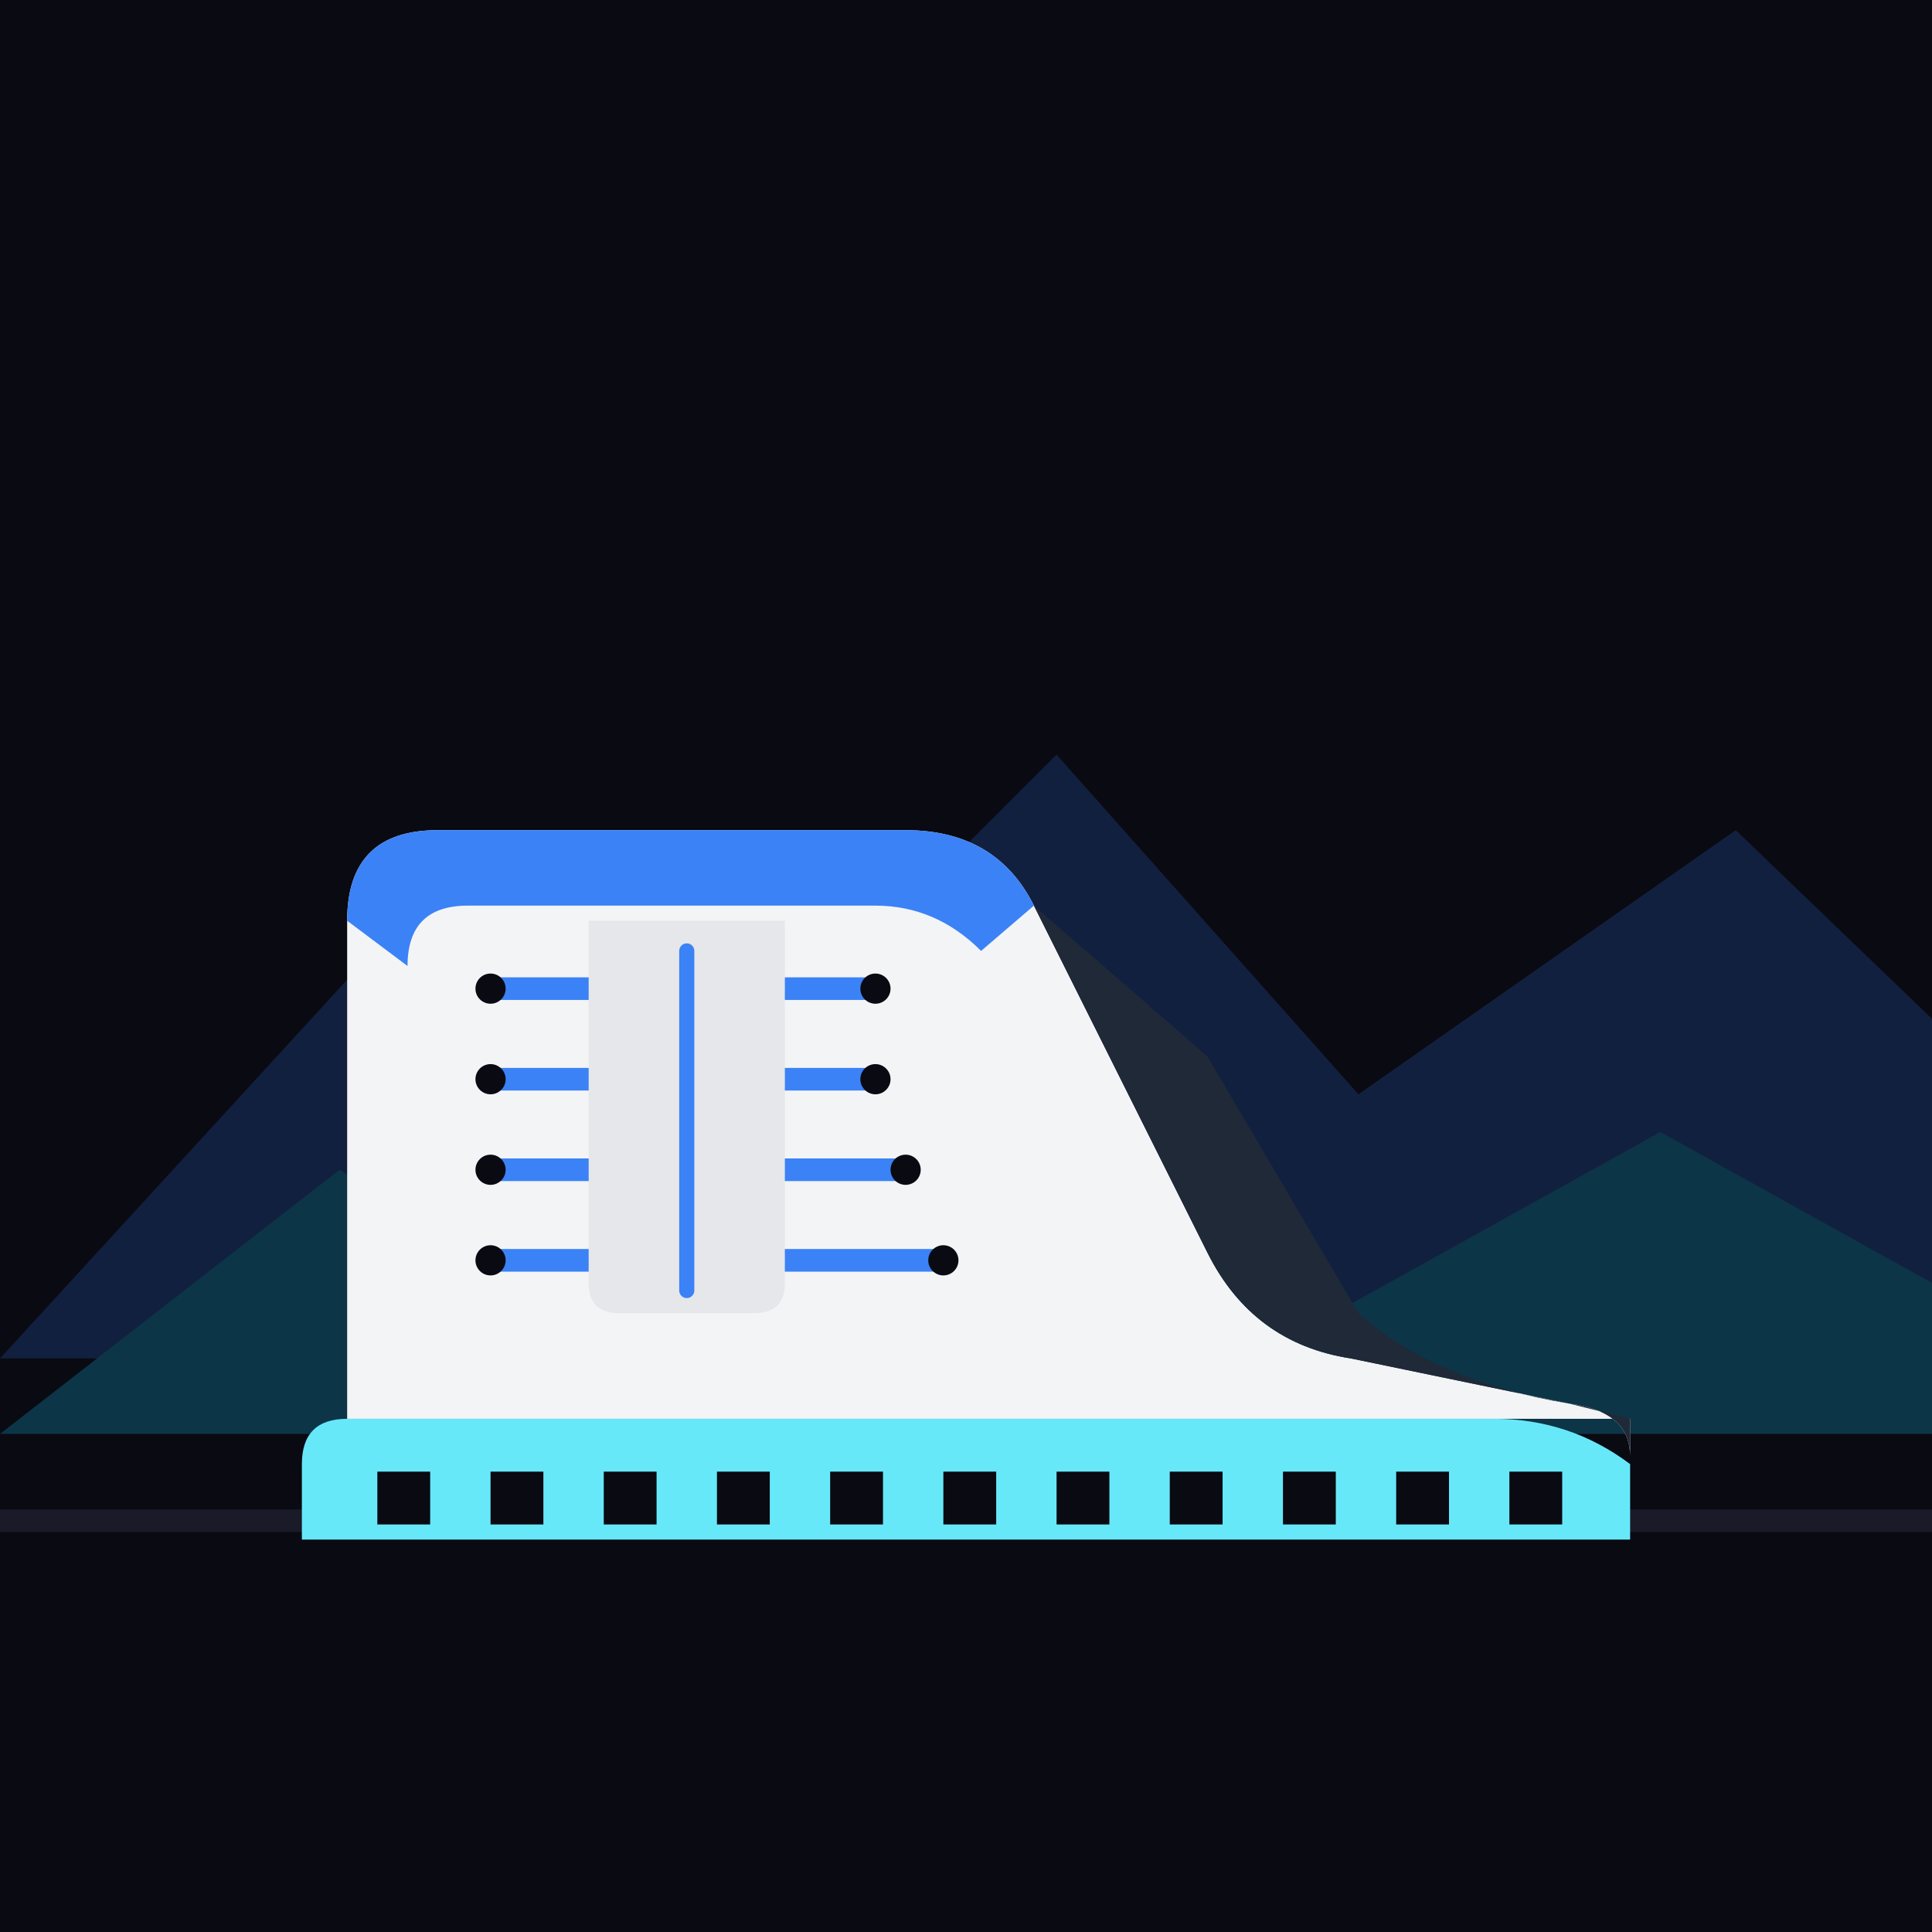
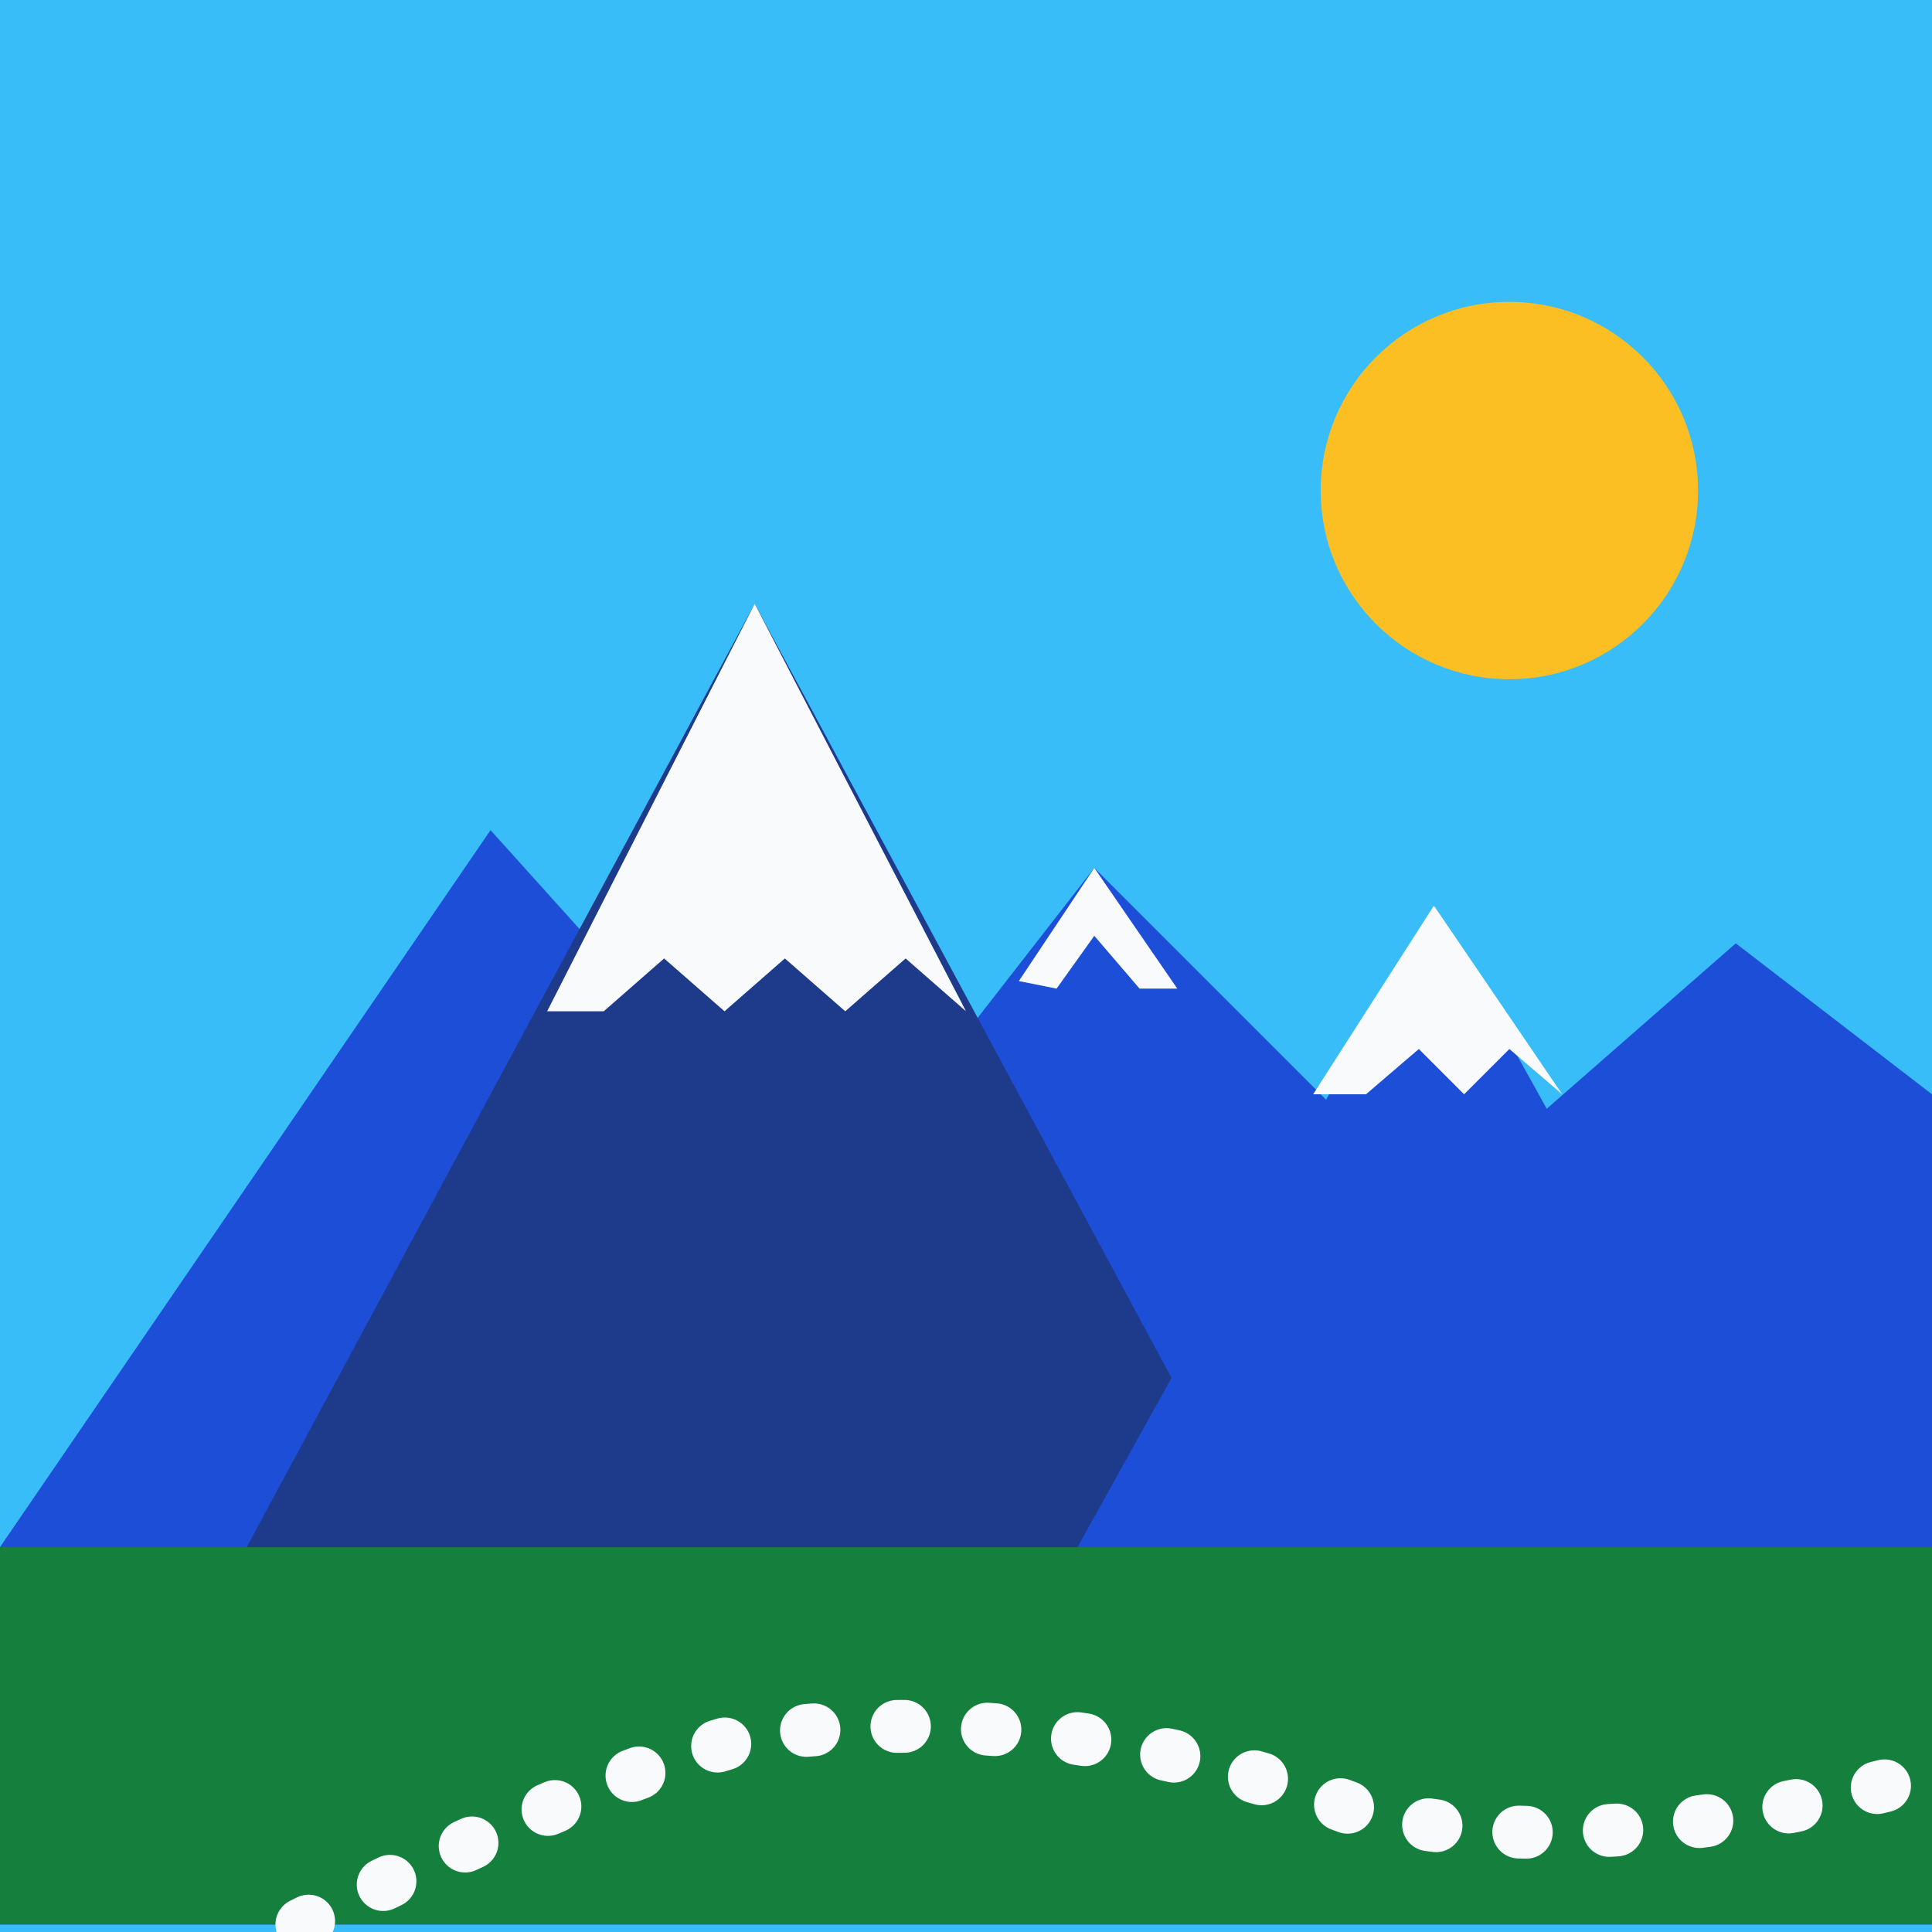
<svg xmlns="http://www.w3.org/2000/svg" viewBox="0 0 512 512">
-   <rect width="512" height="512" fill="#0A0A12" />
-   <path d="M 0 360 L 110 240 L 180 300 L 280 200 L 360 290 L 460 220 L 512 270 L 512 360 Z" fill="#122040" />
-   <path d="M 0 380 L 90 310 L 170 360 L 260 290 L 350 350 L 440 300 L 512 340 L 512 380 Z" fill="#0C3547" />
-   <rect x="0" y="400" width="512" height="6" fill="#1A1A28" />
-   <path d="M 80 408            L 80 388            Q 80 376 92 376            L 396 376            Q 416 376 432 388            L 432 408            Z" fill="#67E8F9" />
-   <g fill="#0A0A12">
-     <rect x="100" y="390" width="14" height="14" />
-     <rect x="130" y="390" width="14" height="14" />
-     <rect x="160" y="390" width="14" height="14" />
-     <rect x="190" y="390" width="14" height="14" />
-     <rect x="220" y="390" width="14" height="14" />
-     <rect x="250" y="390" width="14" height="14" />
-     <rect x="280" y="390" width="14" height="14" />
-     <rect x="310" y="390" width="14" height="14" />
-     <rect x="340" y="390" width="14" height="14" />
-     <rect x="370" y="390" width="14" height="14" />
-     <rect x="400" y="390" width="14" height="14" />
-   </g>
-   <path d="M 92 376            L 92 244            Q 92 220 116 220            L 240 220            Q 264 220 274 240            L 320 332            Q 332 356 358 360            L 416 372            Q 432 374 432 386            L 432 376            Z" fill="#F3F4F6" />
-   <path d="M 92 244            Q 92 220 116 220            L 240 220            Q 264 220 274 240            L 260 252            Q 248 240 232 240            L 124 240            Q 108 240 108 256            Z" fill="#3B82F6" />
-   <path d="M 274 240            L 320 332            Q 332 356 358 360            L 416 372            Q 432 374 432 386            L 432 376            L 416 372            Q 380 366 360 348            L 320 280            Z" fill="#1F2937" />
-   <g stroke="#3B82F6" stroke-width="6" stroke-linecap="round" fill="none">
-     <line x1="130" y1="262" x2="232" y2="262" />
-     <line x1="130" y1="286" x2="232" y2="286" />
-     <line x1="130" y1="310" x2="240" y2="310" />
-     <line x1="130" y1="334" x2="250" y2="334" />
-   </g>
-   <g fill="#0A0A12">
-     <circle cx="130" cy="262" r="4" />
-     <circle cx="232" cy="262" r="4" />
-     <circle cx="130" cy="286" r="4" />
-     <circle cx="232" cy="286" r="4" />
-     <circle cx="130" cy="310" r="4" />
-     <circle cx="240" cy="310" r="4" />
-     <circle cx="130" cy="334" r="4" />
-     <circle cx="250" cy="334" r="4" />
-   </g>
-   <path d="M 156 244            L 156 340            Q 156 348 164 348            L 200 348            Q 208 348 208 340            L 208 244            Z" fill="#E5E7EB" />
-   <line x1="182" y1="252" x2="182" y2="342" stroke="#3B82F6" stroke-width="4" stroke-linecap="round" />
+   <rect width="512" height="512" fill="#38BDF8" />
+   <circle cx="400" cy="130" r="50" fill="#FBBF24" />
+   <path d="M 0 410            L 130 220            L 220 320            L 290 230            L 380 320            L 460 250            L 512 290            L 512 510            L 0 510 Z" fill="#1D4ED8" />
+   <path d="M 270 260            L 290 230            L 312 262            L 302 262            L 290 248            L 280 262 Z" fill="#F9FAFB" />
+   <path d="M 60 420            L 200 160            L 340 420 Z" fill="#1E3A8A" />
+   <path d="M 145 268            L 200 160            L 256 268            L 240 254            L 224 268            L 208 254            L 192 268            L 176 254            L 160 268 Z" fill="#F9FAFB" />
+   <path d="M 280 420            L 380 240            L 480 420 Z" fill="#1D4ED8" />
+   <path d="M 348 290            L 380 240            L 414 290            L 400 278            L 388 290            L 376 278            L 362 290 Z" fill="#F9FAFB" />
+   <rect x="0" y="410" width="512" height="100" fill="#15803D" />
+   <path d="M 80 510            Q 160 470 200 460            Q 280 450 360 480            Q 420 495 512 470" stroke="#F9FAFB" stroke-width="14" fill="none" stroke-linecap="round" stroke-dasharray="2 22" />
</svg>
